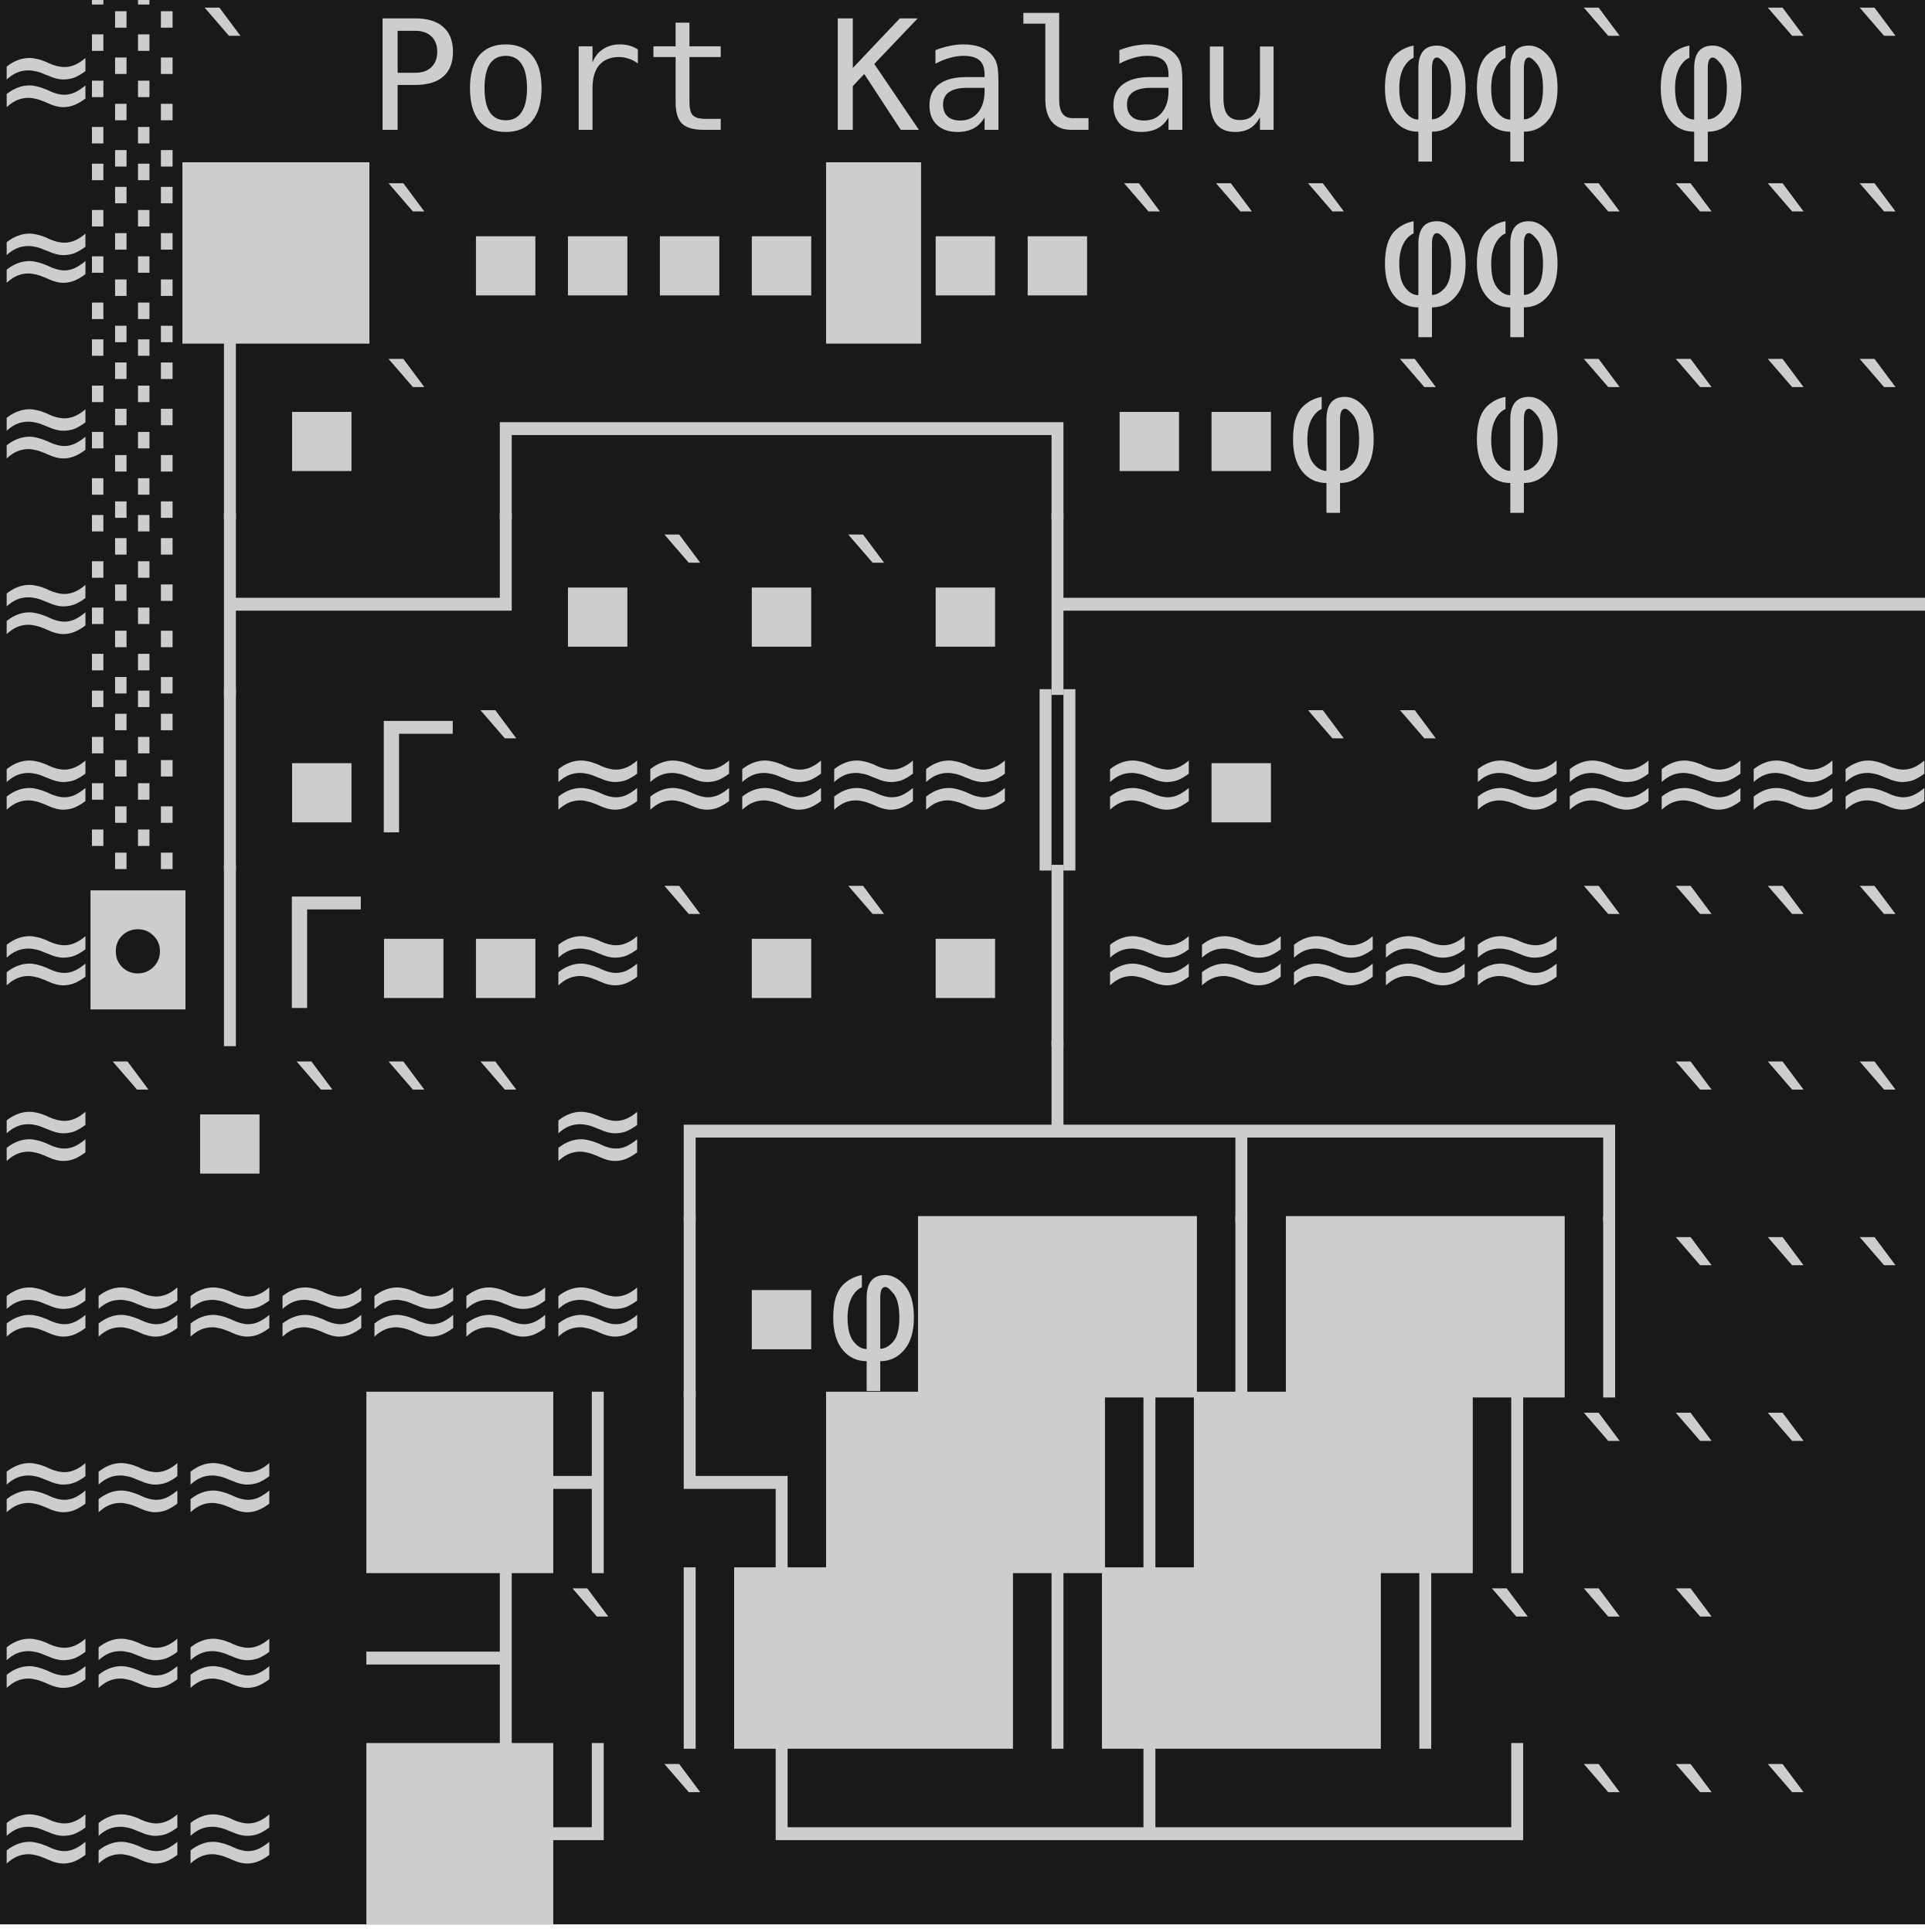
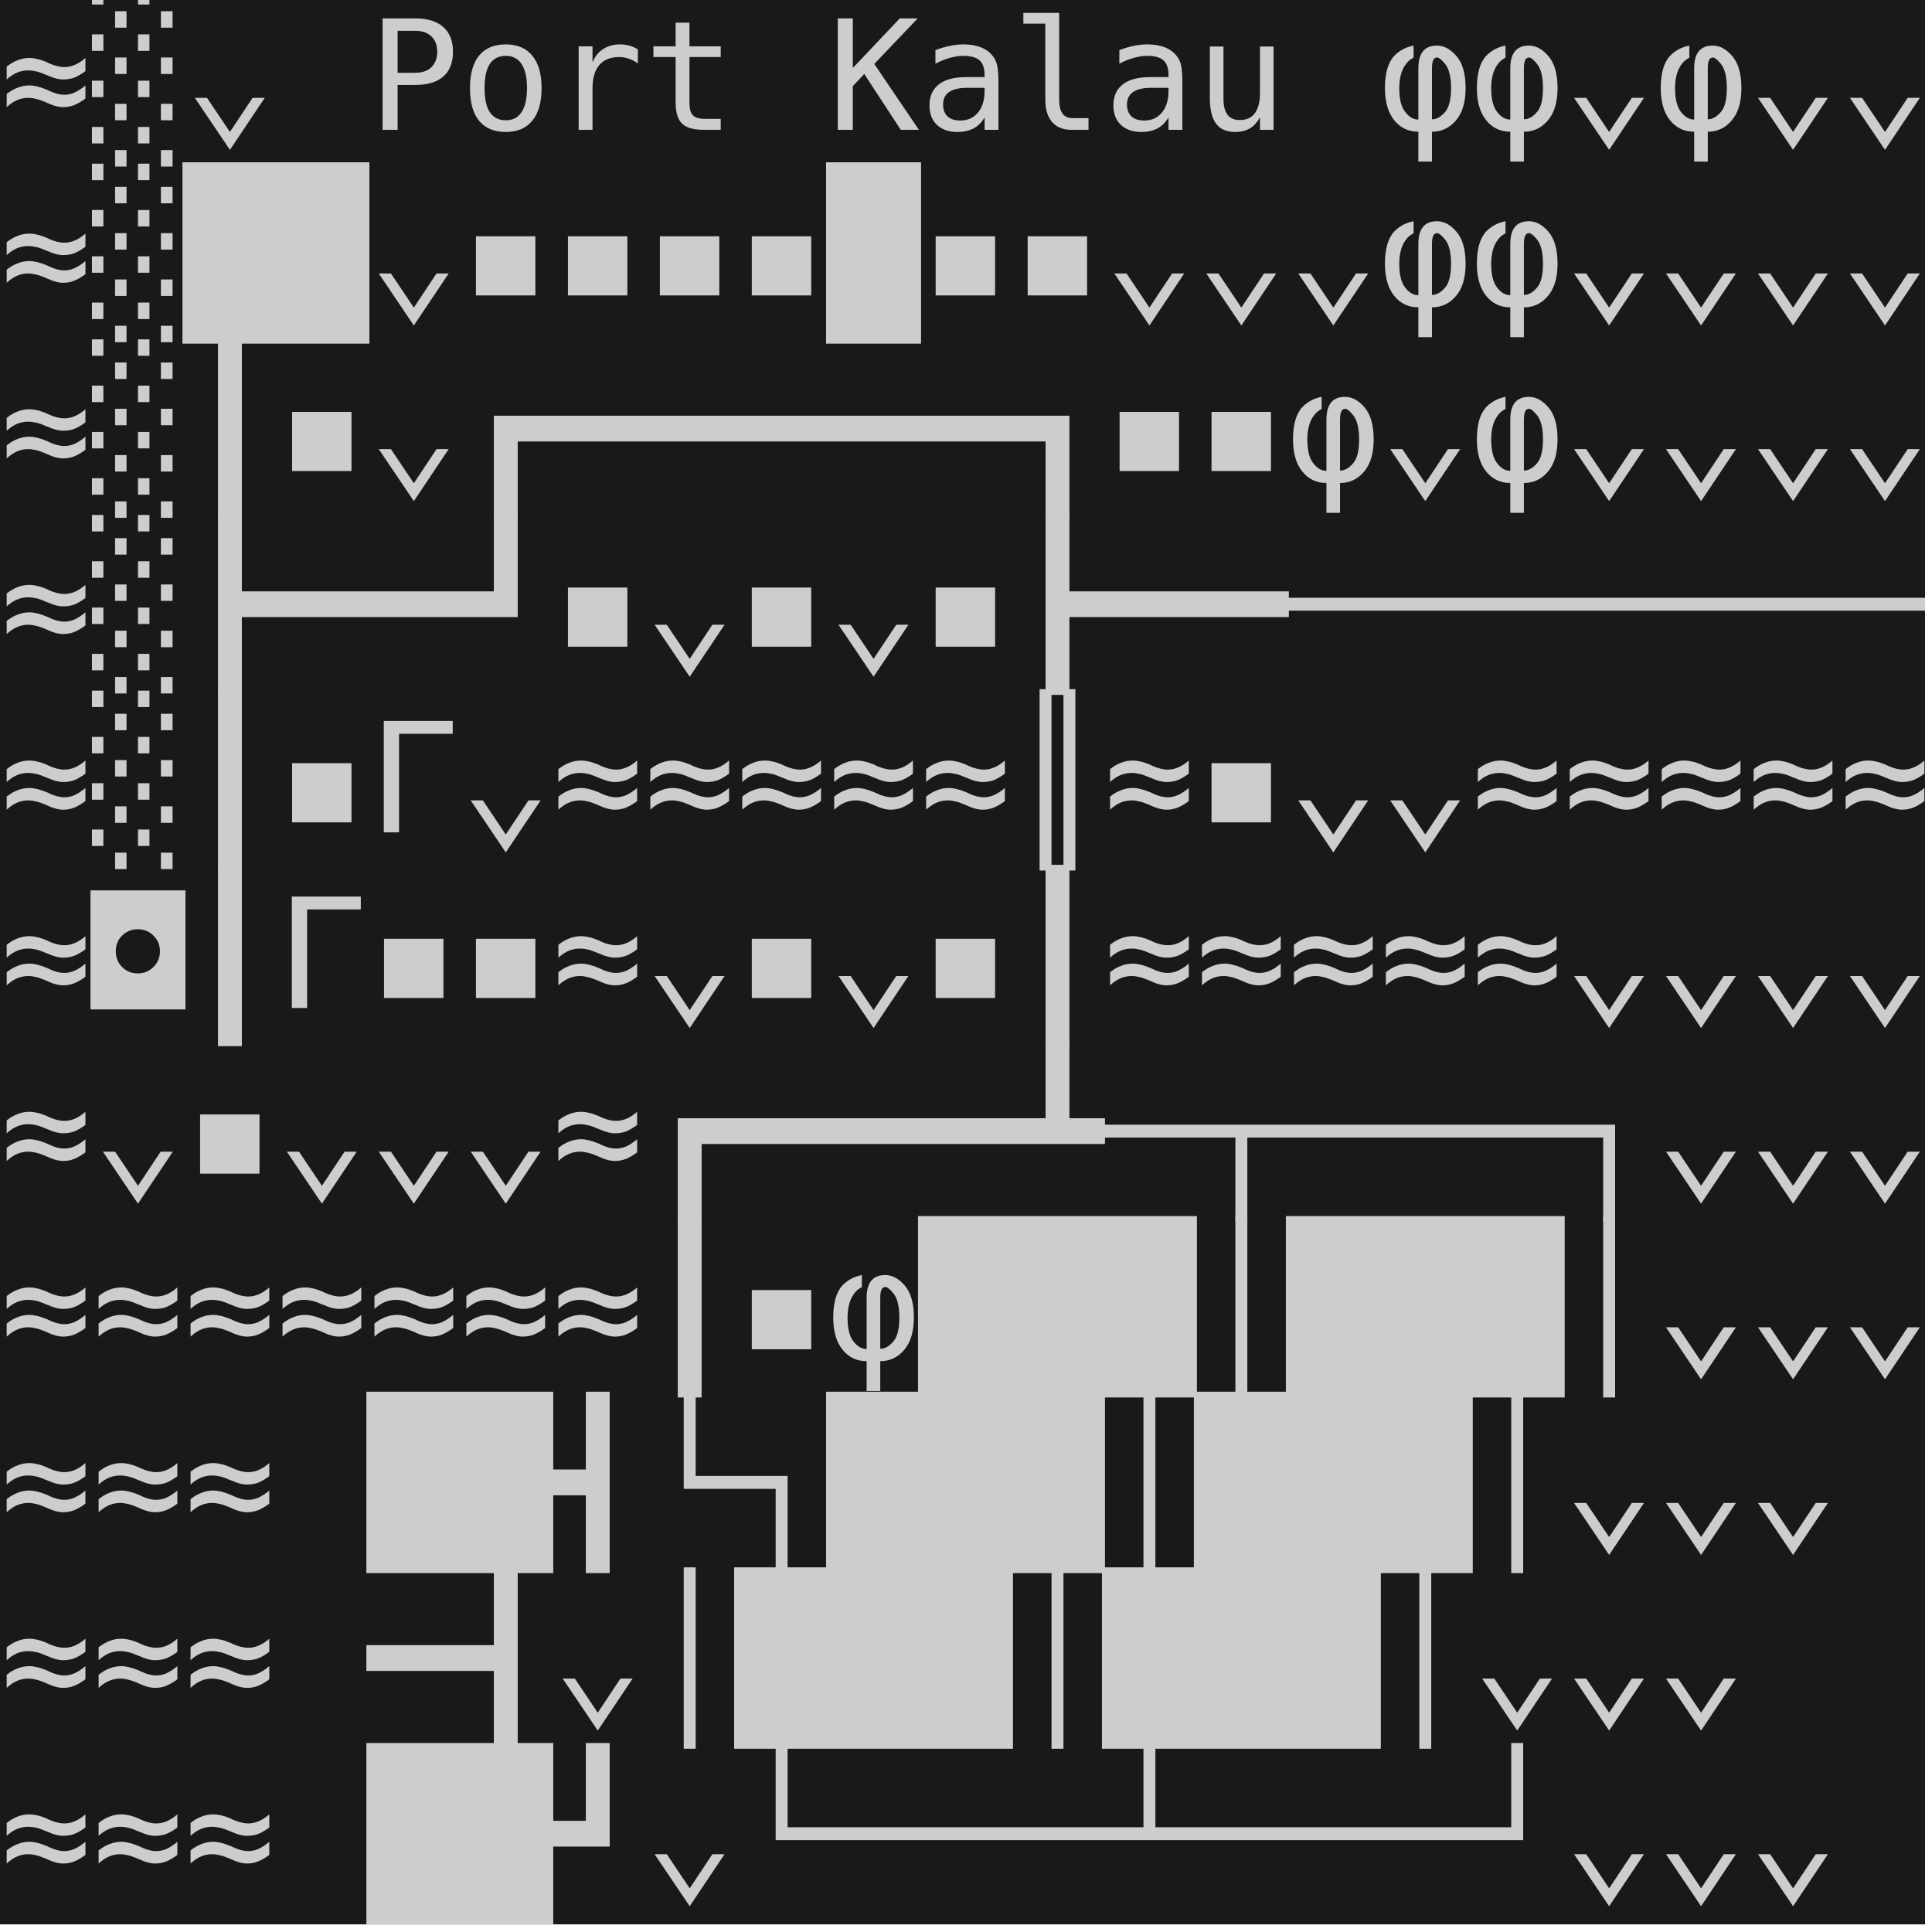
<svg xmlns="http://www.w3.org/2000/svg" version="1.1" width="126.0px" height="126.5px" viewBox="0 0 126.0 126.5" style="letter-spacing:0em;font-size:10px;font-family:'DejaVu Sans Mono';stroke:none">
  <text y="8.5" x="0.0" style="fill:#1a1818">█████████████████████</text>
  <text y="20.0" x="0.0" style="fill:#1a1818">█████████████████████</text>
  <text y="31.5" x="0.0" style="fill:#1a1818">█████████████████████</text>
  <text y="43.0" x="0.0" style="fill:#1a1818">█████████████████████</text>
  <text y="54.5" x="0.0" style="fill:#1a1818">█████████████████████</text>
  <text y="66.0" x="0.0" style="fill:#1a1818">█████████████████████</text>
  <text y="77.5" x="0.0" style="fill:#1a1818">█████████████████████</text>
  <text y="89.0" x="0.0" style="fill:#1a1818">█████████████████████</text>
  <text y="100.5" x="0.0" style="fill:#1a1818">█████████████████████</text>
  <text y="112.0" x="0.0" style="fill:#1a1818">█████████████████████</text>
  <text y="123.5" x="0.0" style="fill:#1a1818">█████████████████████</text>
-   <text y="8.5" x="0.0" style="fill:#cdcdcd">≈░` Port Kalau φφ`φ``</text>
-   <text y="20.0" x="0.0" style="fill:#cdcdcd">≈░██`▪▪▪▪█▪▪```φφ````</text>
-   <text y="31.5" x="0.0" style="fill:#cdcdcd">≈░│▪`┌─────┐▪▪φ`φ````</text>
-   <text y="43.0" x="0.0" style="fill:#cdcdcd">≈░├──┘▪`▪`▪├─────────</text>
-   <text y="54.5" x="0.0" style="fill:#cdcdcd">≈░│▪Γ`≈≈≈≈≈║≈▪``≈≈≈≈≈</text>
-   <text y="66.0" x="0.0" style="fill:#cdcdcd">≈◘│Γ▪▪≈`▪`▪│≈≈≈≈≈````</text>
-   <text y="77.5" x="0.0" style="fill:#cdcdcd">≈`▪```≈┌───┴─┬───┐```</text>
-   <text y="89.0" x="0.0" style="fill:#cdcdcd">≈≈≈≈≈≈≈│▪φ███│███│```</text>
-   <text y="100.5" x="0.0" style="fill:#cdcdcd">≈≈≈  ██┤└┐███│███│```</text>
-   <text y="112.0" x="0.0" style="fill:#cdcdcd">≈≈≈   ─┤`│███│███│```</text>
-   <text y="123.5" x="0.0" style="fill:#cdcdcd">≈≈≈  ██┘`└───┴───┘```</text>
+   <text y="8.5" x="0.0" style="fill:#cdcdcd">≈░⌄ Port Kalau φφ⌄φ⌄⌄</text>
+   <text y="20.0" x="0.0" style="fill:#cdcdcd">≈░██⌄▪▪▪▪█▪▪⌄⌄⌄φφ⌄⌄⌄⌄</text>
+   <text y="31.5" x="0.0" style="fill:#cdcdcd">≈░┃▪⌄┏━━━━━┓▪▪φ⌄φ⌄⌄⌄⌄</text>
+   <text y="43.0" x="0.0" style="fill:#cdcdcd">≈░┣━━┛▪⌄▪⌄▪┣━━───────</text>
+   <text y="54.5" x="0.0" style="fill:#cdcdcd">≈░┃▪Γ⌄≈≈≈≈≈║≈▪⌄⌄≈≈≈≈≈</text>
+   <text y="66.0" x="0.0" style="fill:#cdcdcd">≈◘┃Γ▪▪≈⌄▪⌄▪┃≈≈≈≈≈⌄⌄⌄⌄</text>
+   <text y="77.5" x="0.0" style="fill:#cdcdcd">≈⌄▪⌄⌄⌄≈┏━━━┻─┬───┐⌄⌄⌄</text>
+   <text y="89.0" x="0.0" style="fill:#cdcdcd">≈≈≈≈≈≈≈┃▪φ███│███│⌄⌄⌄</text>
+   <text y="100.5" x="0.0" style="fill:#cdcdcd">≈≈≈  ██┫└┐███│███│⌄⌄⌄</text>
+   <text y="112.0" x="0.0" style="fill:#cdcdcd">≈≈≈   ━┫⌄│███│███│⌄⌄⌄</text>
+   <text y="123.5" x="0.0" style="fill:#cdcdcd">≈≈≈  ██┛⌄└───┴───┘⌄⌄⌄</text>
</svg>
